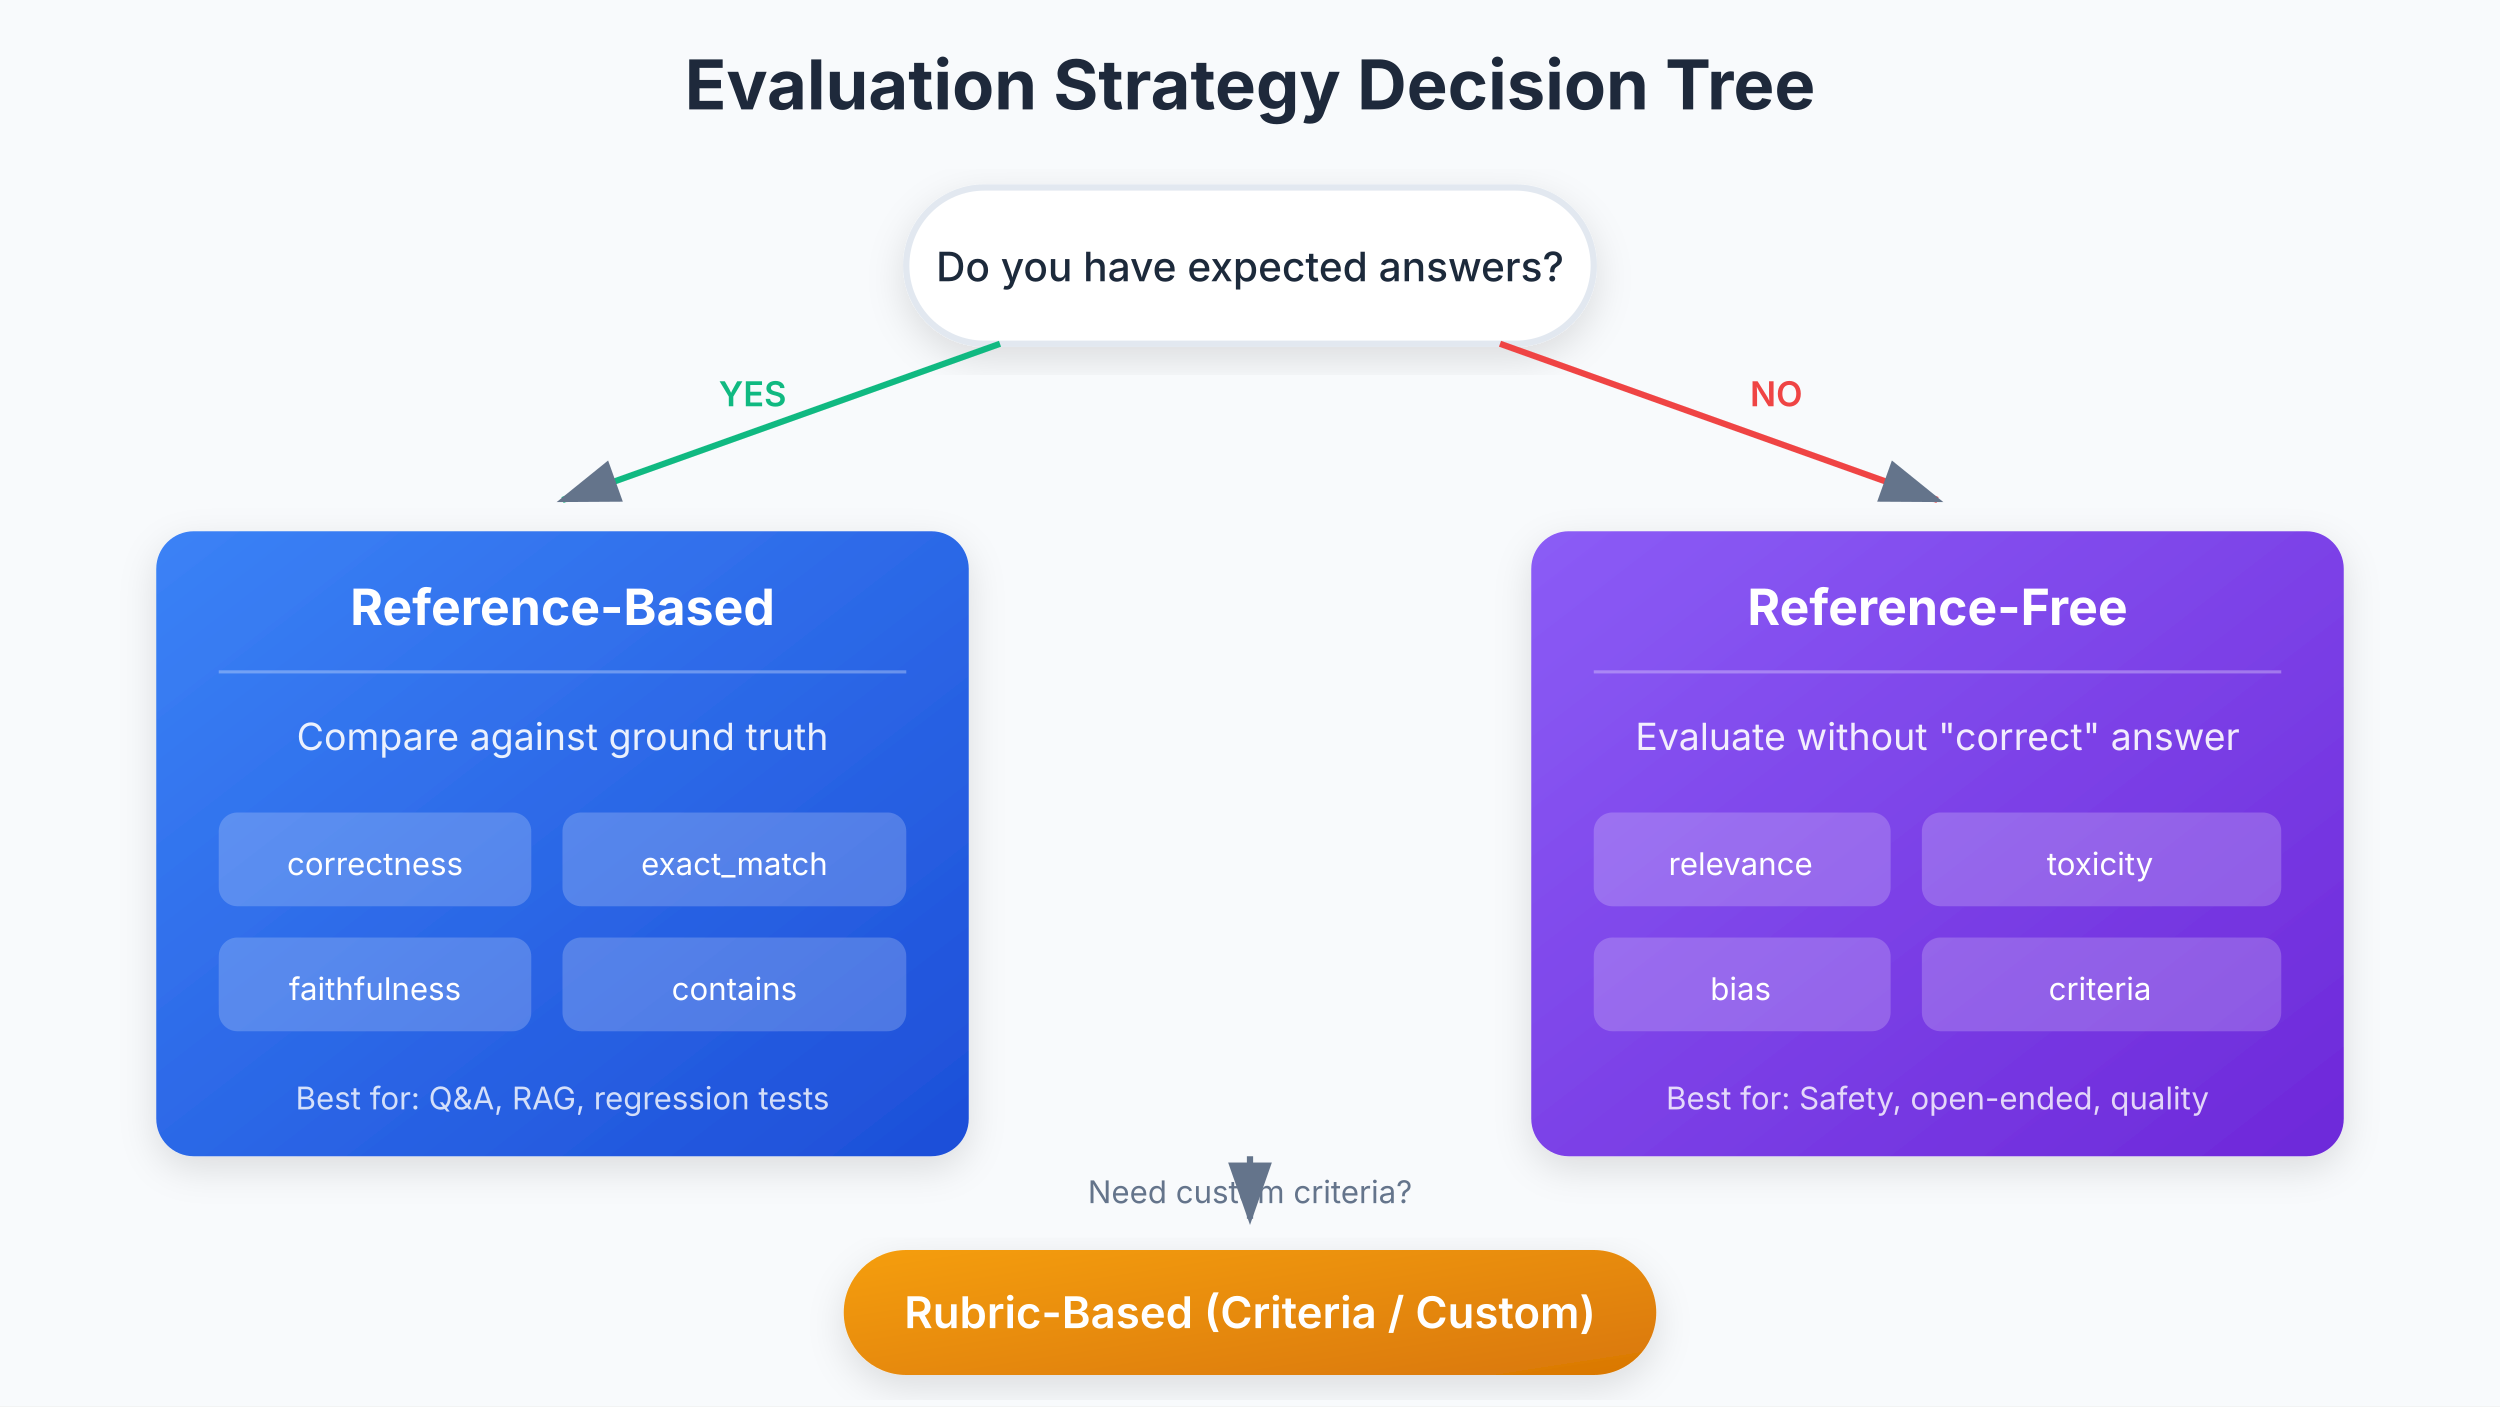
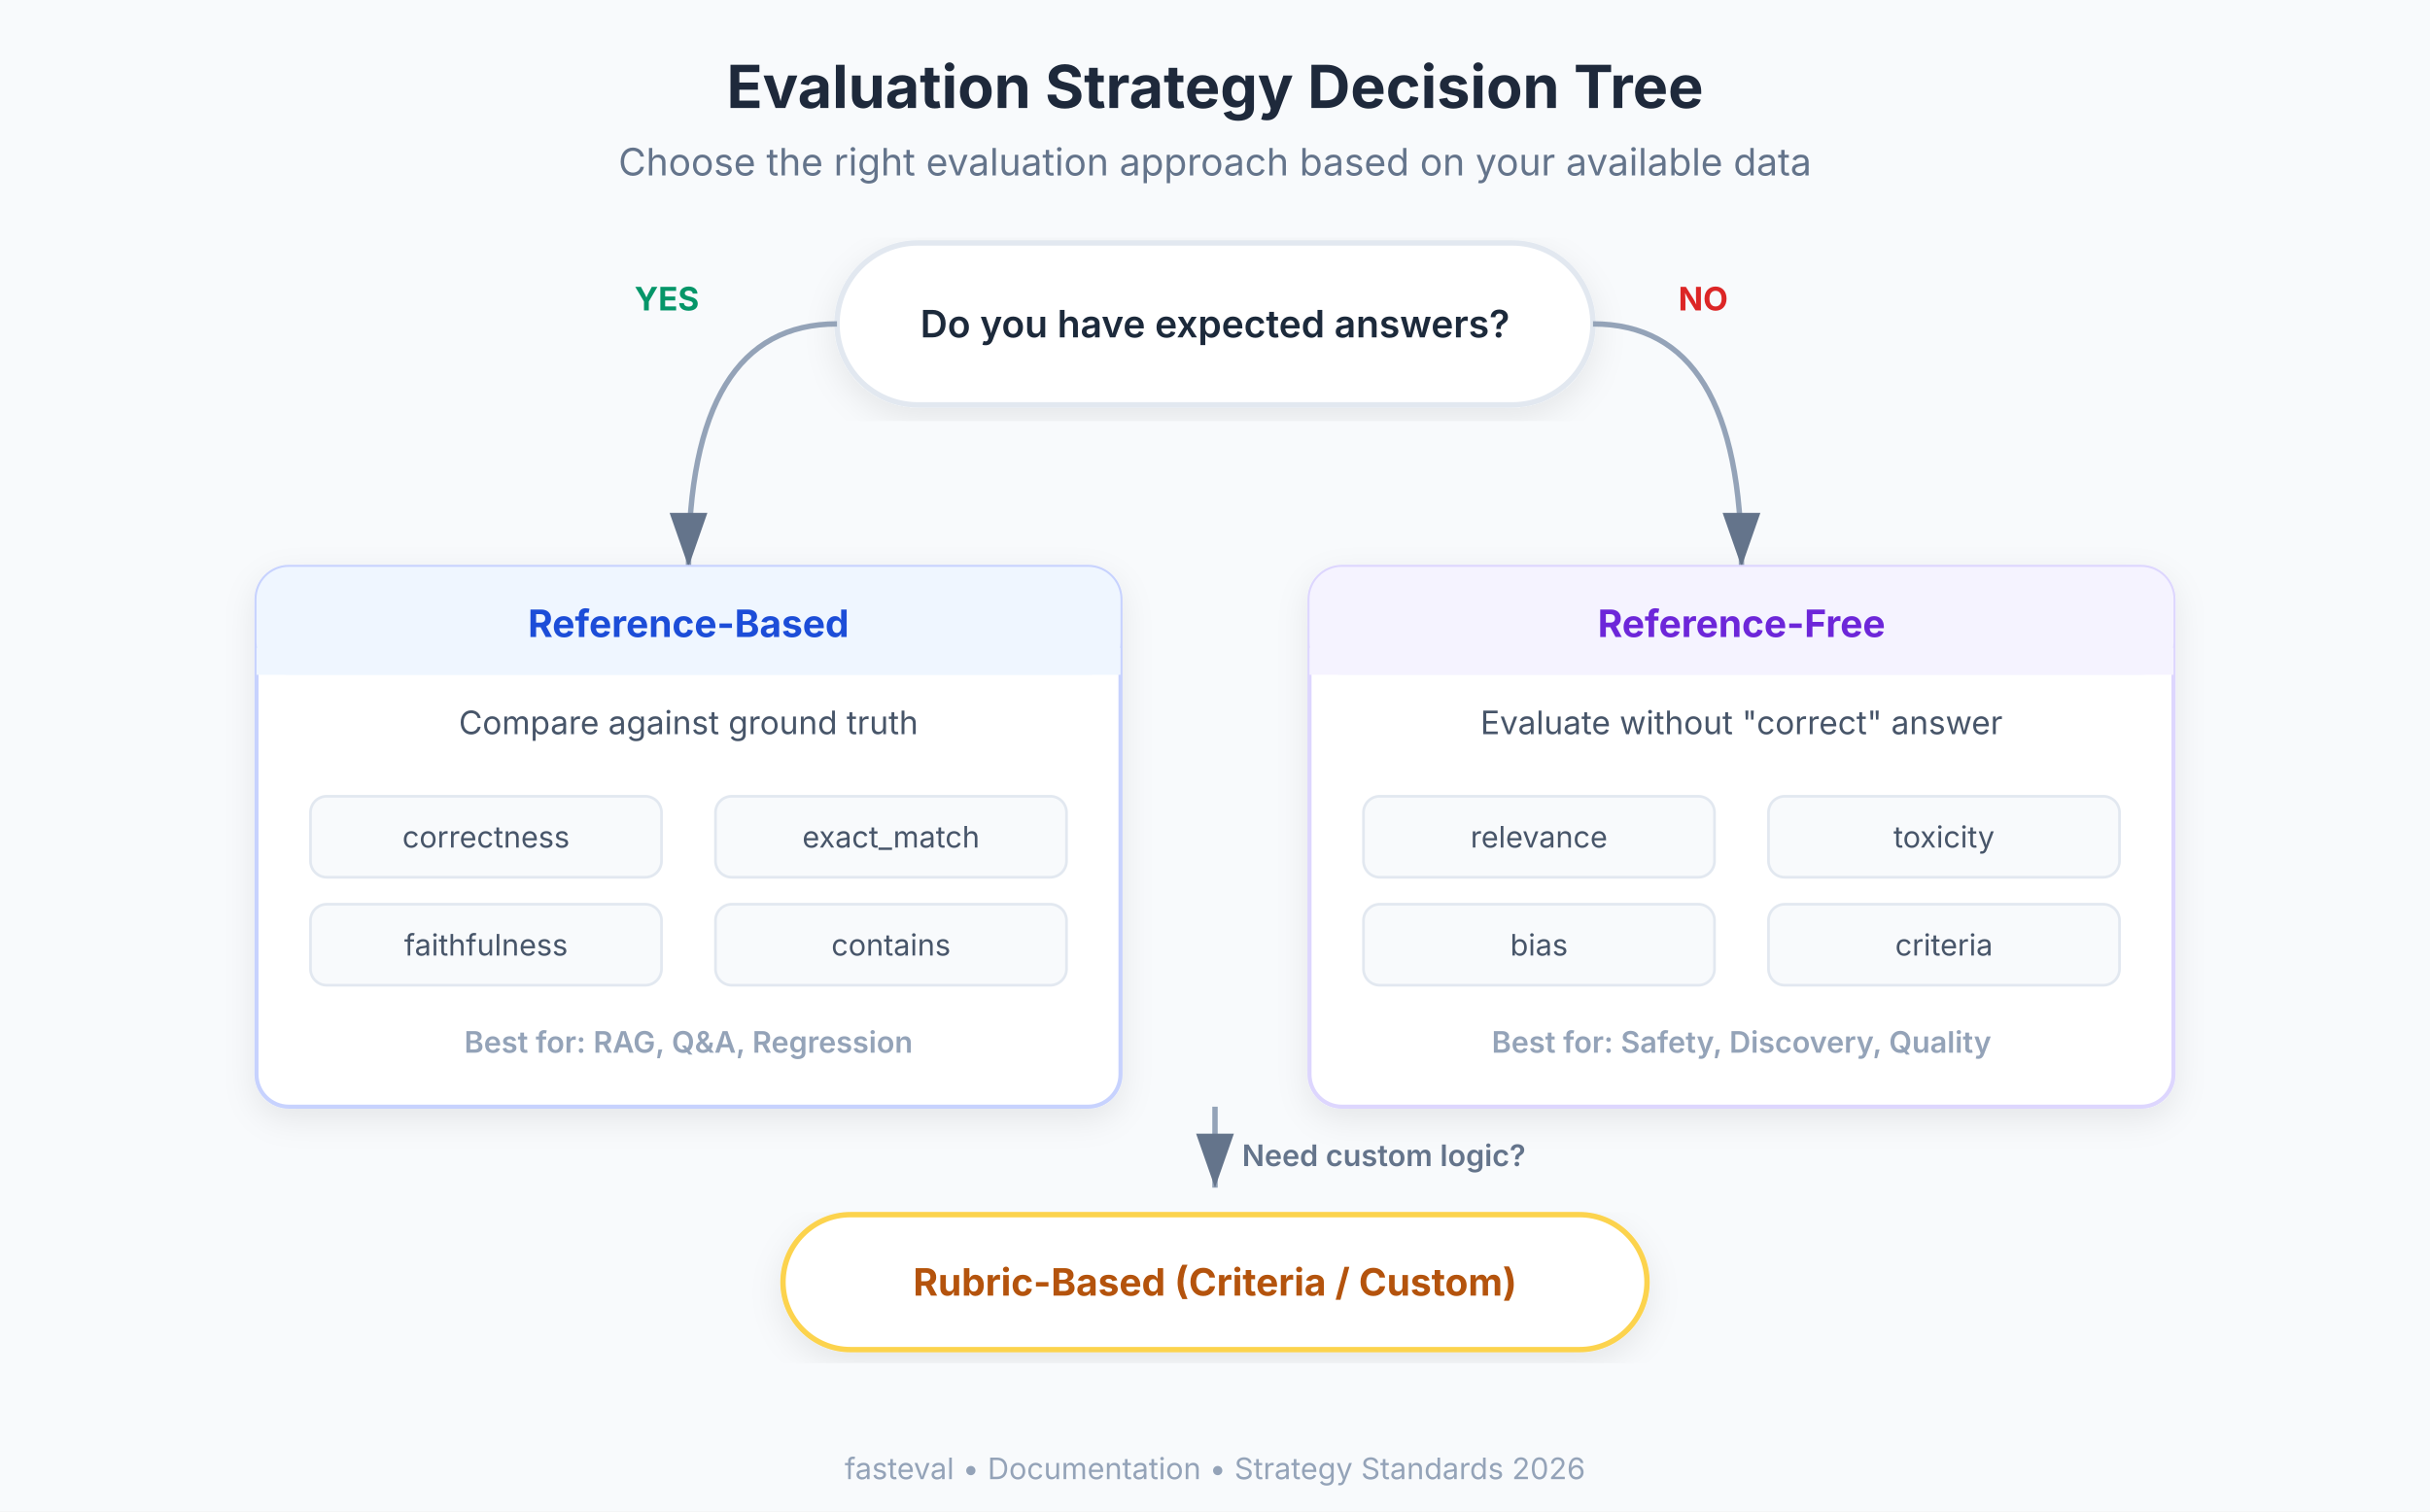
- <svg xmlns="http://www.w3.org/2000/svg" viewBox="0 0 800 450" font-family="system-ui, -apple-system, sans-serif">
+ <svg xmlns="http://www.w3.org/2000/svg" viewBox="0 0 900 560" font-family="Inter, system-ui, -apple-system, sans-serif">
  <defs>
-     <linearGradient id="refBasedGrad" x1="0%" y1="0%" x2="100%" y2="100%">
-       <stop offset="0%" style="stop-color:#3b82f6" />
-       <stop offset="100%" style="stop-color:#1d4ed8" />
-     </linearGradient>
-     <linearGradient id="refFreeGrad" x1="0%" y1="0%" x2="100%" y2="100%">
-       <stop offset="0%" style="stop-color:#8b5cf6" />
-       <stop offset="100%" style="stop-color:#6d28d9" />
-     </linearGradient>
-     <linearGradient id="rubricGrad" x1="0%" y1="0%" x2="100%" y2="100%">
-       <stop offset="0%" style="stop-color:#f59e0b" />
-       <stop offset="100%" style="stop-color:#d97706" />
-     </linearGradient>
-     <filter id="shadow3" x="-20%" y="-20%" width="140%" height="140%">
-       <feDropShadow dx="0" dy="4" stdDeviation="6" flood-opacity="0.12" />
+     <filter id="shadow" x="-10%" y="-10%" width="120%" height="120%">
+       <feDropShadow dx="0" dy="4" stdDeviation="6" flood-opacity="0.08" />
    </filter>
-     <marker id="arrow3" markerWidth="10" markerHeight="7" refX="9" refY="3.5" orient="auto">
+     <marker id="arrowhead" markerWidth="10" markerHeight="7" refX="10" refY="3.5" orient="auto">
      <polygon points="0 0, 10 3.5, 0 7" fill="#64748b" />
    </marker>
  </defs>
-   <rect width="800" height="450" fill="#f8fafc" />
-   <text x="400" y="35" text-anchor="middle" font-size="22" font-weight="700" fill="#1e293b">Evaluation Strategy Decision Tree</text>
-   <g filter="url(#shadow3)">
-     <rect x="290" y="60" width="220" height="50" rx="25" fill="white" stroke="#e2e8f0" stroke-width="2" />
-     <text x="400" y="90" text-anchor="middle" font-size="13" font-weight="500" fill="#1e293b">Do you have expected answers?</text>
+   <rect width="900" height="560" fill="#f8fafc" />
+   <text x="450" y="40" text-anchor="middle" font-size="22" font-weight="700" fill="#1e293b">Evaluation Strategy Decision Tree</text>
+   <text x="450" y="65" text-anchor="middle" font-size="14" fill="#64748b">Choose the right evaluation approach based on your available data</text>
+   <g transform="translate(310, 90)" filter="url(#shadow)">
+     <rect width="280" height="60" rx="30" fill="white" stroke="#e2e8f0" stroke-width="2" />
+     <text x="140" y="35" text-anchor="middle" font-size="14" font-weight="600" fill="#1e293b">Do you have expected answers?</text>
  </g>
-   <line x1="320" y1="110" x2="180" y2="160" stroke="#10b981" stroke-width="2" marker-end="url(#arrow3)" />
-   <text x="230" y="130" font-size="11" font-weight="600" fill="#10b981">YES</text>
-   <line x1="480" y1="110" x2="620" y2="160" stroke="#ef4444" stroke-width="2" marker-end="url(#arrow3)" />
-   <text x="560" y="130" font-size="11" font-weight="600" fill="#ef4444">NO</text>
-   <g filter="url(#shadow3)">
-     <rect x="50" y="170" width="260" height="200" rx="12" fill="url(#refBasedGrad)" />
-     <text x="180" y="200" text-anchor="middle" font-size="16" font-weight="700" fill="white">Reference-Based</text>
-     <line x1="70" y1="215" x2="290" y2="215" stroke="rgba(255,255,255,0.3)" stroke-width="1" />
-     <text x="180" y="240" text-anchor="middle" font-size="12" fill="rgba(255,255,255,0.9)">Compare against ground truth</text>
-     <rect x="70" y="260" width="100" height="30" rx="6" fill="rgba(255,255,255,0.2)" />
-     <text x="120" y="280" text-anchor="middle" font-size="10" fill="white">correctness</text>
-     <rect x="180" y="260" width="110" height="30" rx="6" fill="rgba(255,255,255,0.2)" />
-     <text x="235" y="280" text-anchor="middle" font-size="10" fill="white">exact_match</text>
-     <rect x="70" y="300" width="100" height="30" rx="6" fill="rgba(255,255,255,0.2)" />
-     <text x="120" y="320" text-anchor="middle" font-size="10" fill="white">faithfulness</text>
-     <rect x="180" y="300" width="110" height="30" rx="6" fill="rgba(255,255,255,0.2)" />
-     <text x="235" y="320" text-anchor="middle" font-size="10" fill="white">contains</text>
-     <text x="180" y="355" text-anchor="middle" font-size="10" fill="rgba(255,255,255,0.8)">Best for: Q&amp;A, RAG, regression tests</text>
+   <g stroke="#94a3b8" stroke-width="2" fill="none">
+     <path d="M 310 120 Q 255 120 255 210" marker-end="url(#arrowhead)" />
+     <path d="M 590 120 Q 645 120 645 210" marker-end="url(#arrowhead)" />
  </g>
-   <g filter="url(#shadow3)">
-     <rect x="490" y="170" width="260" height="200" rx="12" fill="url(#refFreeGrad)" />
-     <text x="620" y="200" text-anchor="middle" font-size="16" font-weight="700" fill="white">Reference-Free</text>
-     <line x1="510" y1="215" x2="730" y2="215" stroke="rgba(255,255,255,0.3)" stroke-width="1" />
-     <text x="620" y="240" text-anchor="middle" font-size="12" fill="rgba(255,255,255,0.9)">Evaluate without "correct" answer</text>
-     <rect x="510" y="260" width="95" height="30" rx="6" fill="rgba(255,255,255,0.2)" />
-     <text x="557" y="280" text-anchor="middle" font-size="10" fill="white">relevance</text>
-     <rect x="615" y="260" width="115" height="30" rx="6" fill="rgba(255,255,255,0.2)" />
-     <text x="672" y="280" text-anchor="middle" font-size="10" fill="white">toxicity</text>
-     <rect x="510" y="300" width="95" height="30" rx="6" fill="rgba(255,255,255,0.2)" />
-     <text x="557" y="320" text-anchor="middle" font-size="10" fill="white">bias</text>
-     <rect x="615" y="300" width="115" height="30" rx="6" fill="rgba(255,255,255,0.2)" />
-     <text x="672" y="320" text-anchor="middle" font-size="10" fill="white">criteria</text>
-     <text x="620" y="355" text-anchor="middle" font-size="10" fill="rgba(255,255,255,0.8)">Best for: Safety, open-ended, quality</text>
+   <text x="235" y="115" font-size="12" font-weight="700" fill="#059669">YES</text>
+   <text x="640" y="115" text-anchor="end" font-size="12" font-weight="700" fill="#dc2626">NO</text>
+   <g transform="translate(95, 210)" filter="url(#shadow)">
+     <rect width="320" height="200" rx="12" fill="white" stroke="#c7d2fe" stroke-width="1.5" />
+     <rect width="320" height="40" rx="12" fill="#eff6ff" />
+     <rect y="30" width="320" height="10" fill="#eff6ff" />
+     <text x="160" y="26" text-anchor="middle" font-size="14" font-weight="700" fill="#1d4ed8">Reference-Based</text>
+     <text x="160" y="62" text-anchor="middle" font-size="12" fill="#475569">Compare against ground truth</text>
+     <g transform="translate(20, 85)">
+       <rect width="130" height="30" rx="6" fill="#f8fafc" stroke="#e2e8f0" />
+       <text x="65" y="19" text-anchor="middle" font-size="11" fill="#475569">correctness</text>
+       <rect x="150" width="130" height="30" rx="6" fill="#f8fafc" stroke="#e2e8f0" />
+       <text x="215" y="19" text-anchor="middle" font-size="11" fill="#475569">exact_match</text>
+       <rect y="40" width="130" height="30" rx="6" fill="#f8fafc" stroke="#e2e8f0" />
+       <text x="65" y="59" text-anchor="middle" font-size="11" fill="#475569">faithfulness</text>
+       <rect x="150" y="40" width="130" height="30" rx="6" fill="#f8fafc" stroke="#e2e8f0" />
+       <text x="215" y="59" text-anchor="middle" font-size="11" fill="#475569">contains</text>
+     </g>
+     <text x="160" y="180" text-anchor="middle" font-size="11" font-weight="600" fill="#94a3b8">Best for: RAG, Q&amp;A, Regression</text>
  </g>
-   <line x1="400" y1="370" x2="400" y2="390" stroke="#64748b" stroke-width="2" marker-end="url(#arrow3)" />
-   <text x="400" y="385" text-anchor="middle" font-size="10" fill="#64748b">Need custom criteria?</text>
-   <g filter="url(#shadow3)">
-     <rect x="270" y="400" width="260" height="40" rx="20" fill="url(#rubricGrad)" />
-     <text x="400" y="425" text-anchor="middle" font-size="14" font-weight="600" fill="white">Rubric-Based (Criteria / Custom)</text>
+   <g transform="translate(485, 210)" filter="url(#shadow)">
+     <rect width="320" height="200" rx="12" fill="white" stroke="#ddd6fe" stroke-width="1.5" />
+     <rect width="320" height="40" rx="12" fill="#f5f3ff" />
+     <rect y="30" width="320" height="10" fill="#f5f3ff" />
+     <text x="160" y="26" text-anchor="middle" font-size="14" font-weight="700" fill="#6d28d9">Reference-Free</text>
+     <text x="160" y="62" text-anchor="middle" font-size="12" fill="#475569">Evaluate without "correct" answer</text>
+     <g transform="translate(20, 85)">
+       <rect width="130" height="30" rx="6" fill="#f8fafc" stroke="#e2e8f0" />
+       <text x="65" y="19" text-anchor="middle" font-size="11" fill="#475569">relevance</text>
+       <rect x="150" width="130" height="30" rx="6" fill="#f8fafc" stroke="#e2e8f0" />
+       <text x="215" y="19" text-anchor="middle" font-size="11" fill="#475569">toxicity</text>
+       <rect y="40" width="130" height="30" rx="6" fill="#f8fafc" stroke="#e2e8f0" />
+       <text x="65" y="59" text-anchor="middle" font-size="11" fill="#475569">bias</text>
+       <rect x="150" y="40" width="130" height="30" rx="6" fill="#f8fafc" stroke="#e2e8f0" />
+       <text x="215" y="59" text-anchor="middle" font-size="11" fill="#475569">criteria</text>
+     </g>
+     <text x="160" y="180" text-anchor="middle" font-size="11" font-weight="600" fill="#94a3b8">Best for: Safety, Discovery, Quality</text>
  </g>
-   <text x="400" y="470" text-anchor="middle" font-size="11" fill="#94a3b8">fasteval • Choose the right evaluation strategy for your use case</text>
+   <g transform="translate(450, 410)">
+     <line x1="0" y1="0" x2="0" y2="30" stroke="#94a3b8" stroke-width="2" marker-end="url(#arrowhead)" />
+     <text x="10" y="22" font-size="11" font-weight="600" fill="#64748b">Need custom logic?</text>
+   </g>
+   <g transform="translate(290, 450)" filter="url(#shadow)">
+     <rect width="320" height="50" rx="25" fill="white" stroke="#fcd34d" stroke-width="2" />
+     <text x="160" y="30" text-anchor="middle" font-size="14" font-weight="700" fill="#b45309">Rubric-Based (Criteria / Custom)</text>
+   </g>
+   <text x="450" y="548" text-anchor="middle" font-size="11" fill="#94a3b8">fasteval • Documentation • Strategy Standards 2026</text>
</svg>
